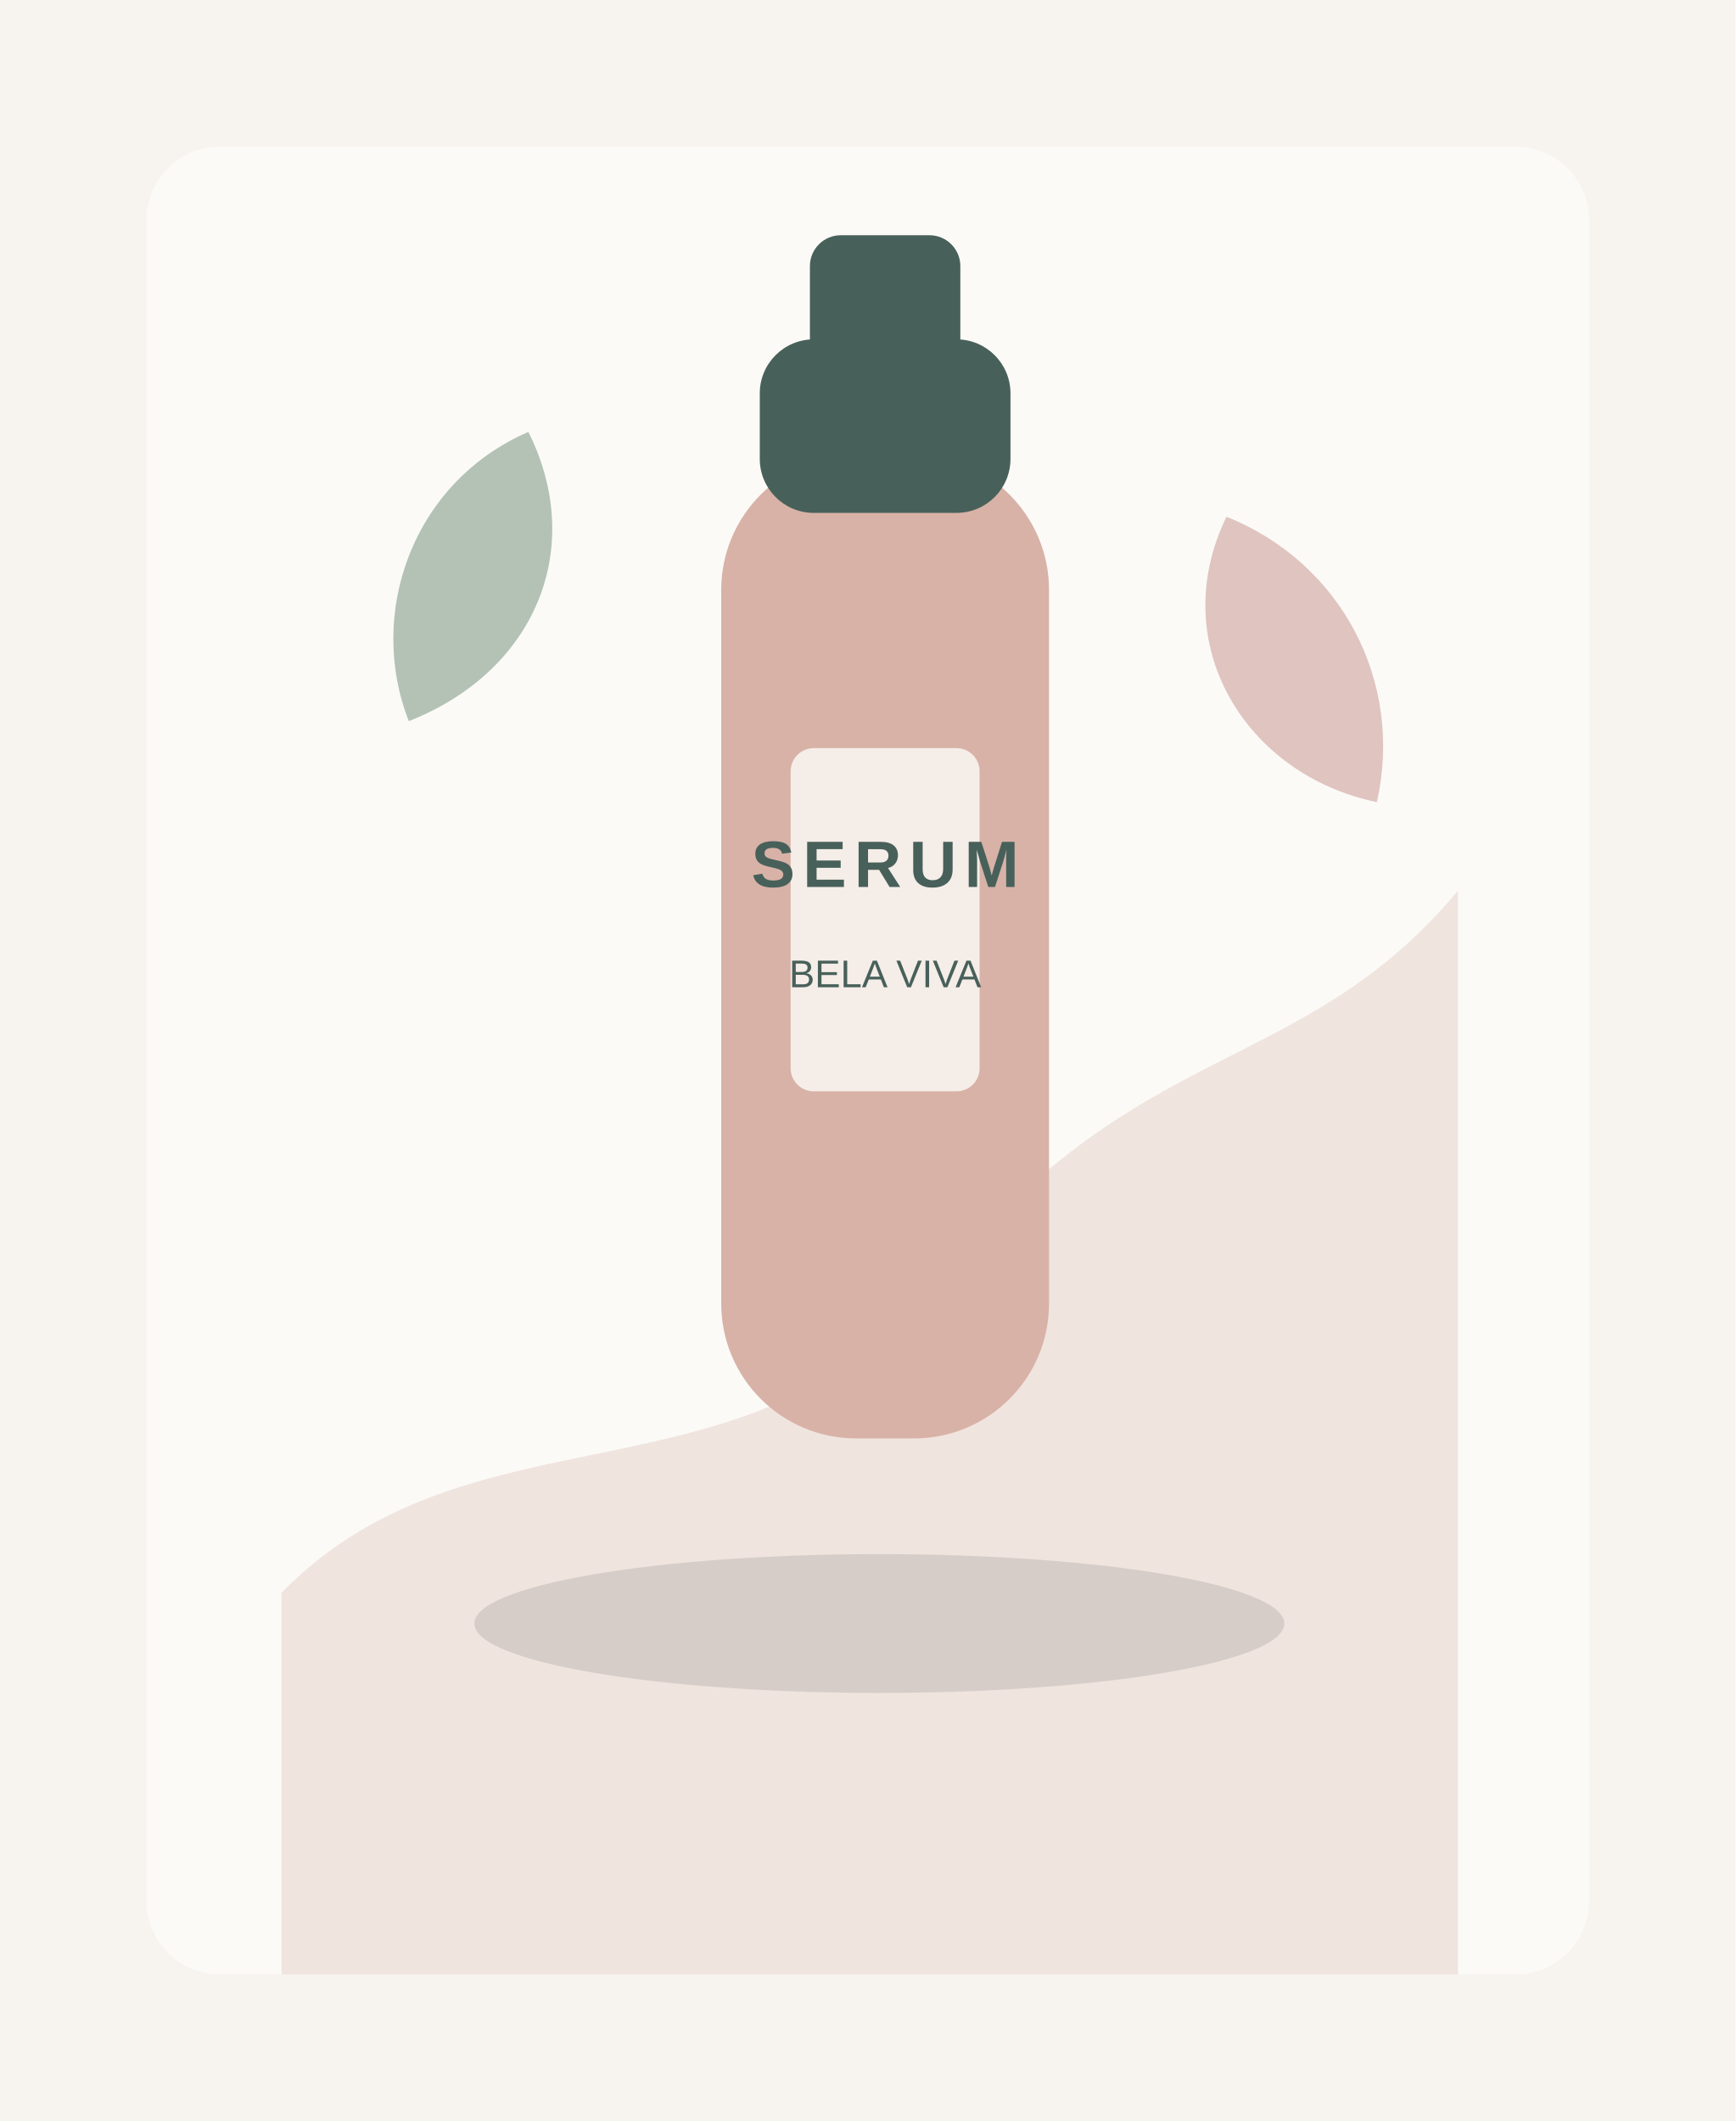
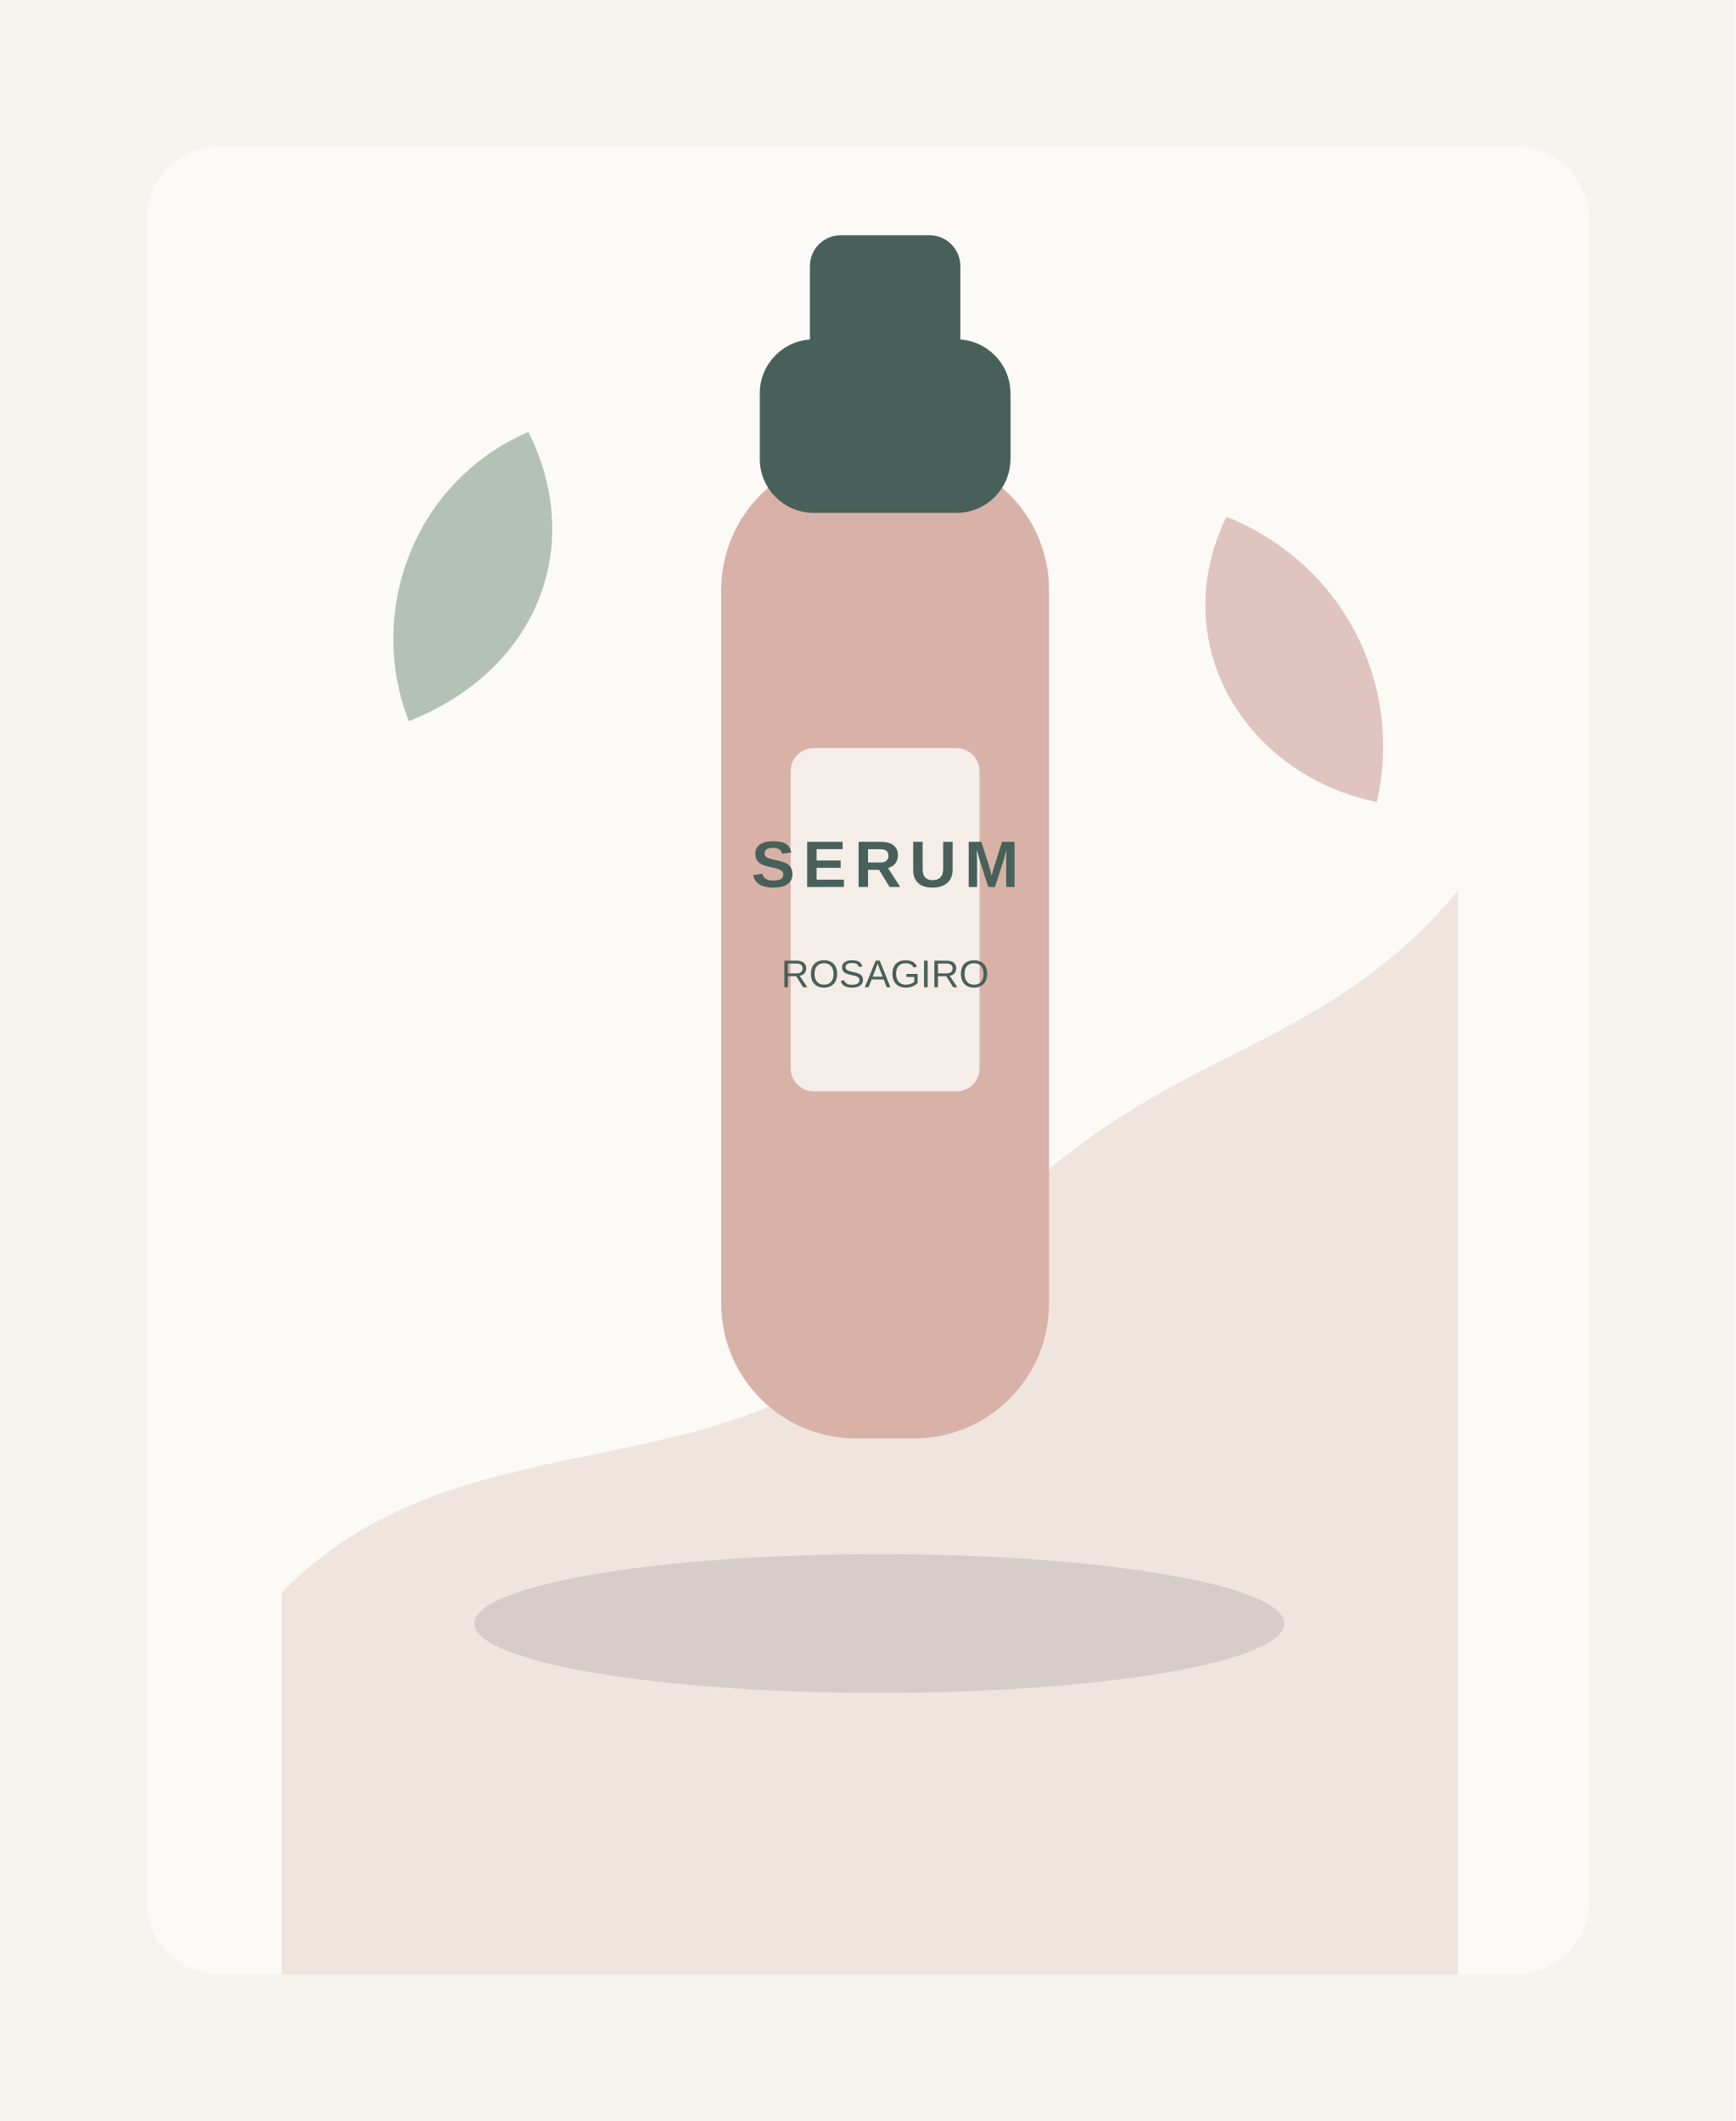
<svg xmlns="http://www.w3.org/2000/svg" width="900" height="1100" viewBox="0 0 900 1100">
  <rect width="900" height="1100" fill="#f7f3ee" />
  <rect x="76" y="76" width="748" height="948" rx="38" fill="#fbfaf7" />
  <path d="M146 826 C246 724 390 786 490 662 C590 538 676 558 756 462 L756 1024 L146 1024 Z" fill="#d8b2a7" opacity=".32" />
  <ellipse cx="456" cy="842" rx="210" ry="36" fill="#1c2522" opacity=".12" />
  <rect x="374" y="236" width="170" height="510" rx="70" fill="#d8b2a7" />
  <rect x="394" y="176" width="130" height="90" rx="28" fill="#48605a" />
  <rect x="420" y="122" width="78" height="72" rx="16" fill="#48605a" />
  <rect x="410" y="388" width="98" height="178" rx="12" fill="#fbfaf7" opacity=".82" />
  <text x="459" y="460" text-anchor="middle" font-family="Arial, sans-serif" font-size="34" font-weight="700" letter-spacing="4" fill="#48605a">SERUM</text>
-   <text x="459" y="512" text-anchor="middle" font-family="Arial, sans-serif" font-size="20" fill="#48605a">BELA VIVA</text>
+   <text x="459" y="512" text-anchor="middle" font-family="Arial, sans-serif" font-size="20" fill="#48605a">ROSAGIRO</text>
  <path d="M274 224 C214 250 190 318 212 374 C278 348 304 284 274 224 Z" fill="#789480" opacity=".55" />
  <path d="M636 268 C696 292 728 354 714 416 C646 402 604 334 636 268 Z" fill="#b97974" opacity=".42" />
</svg>
